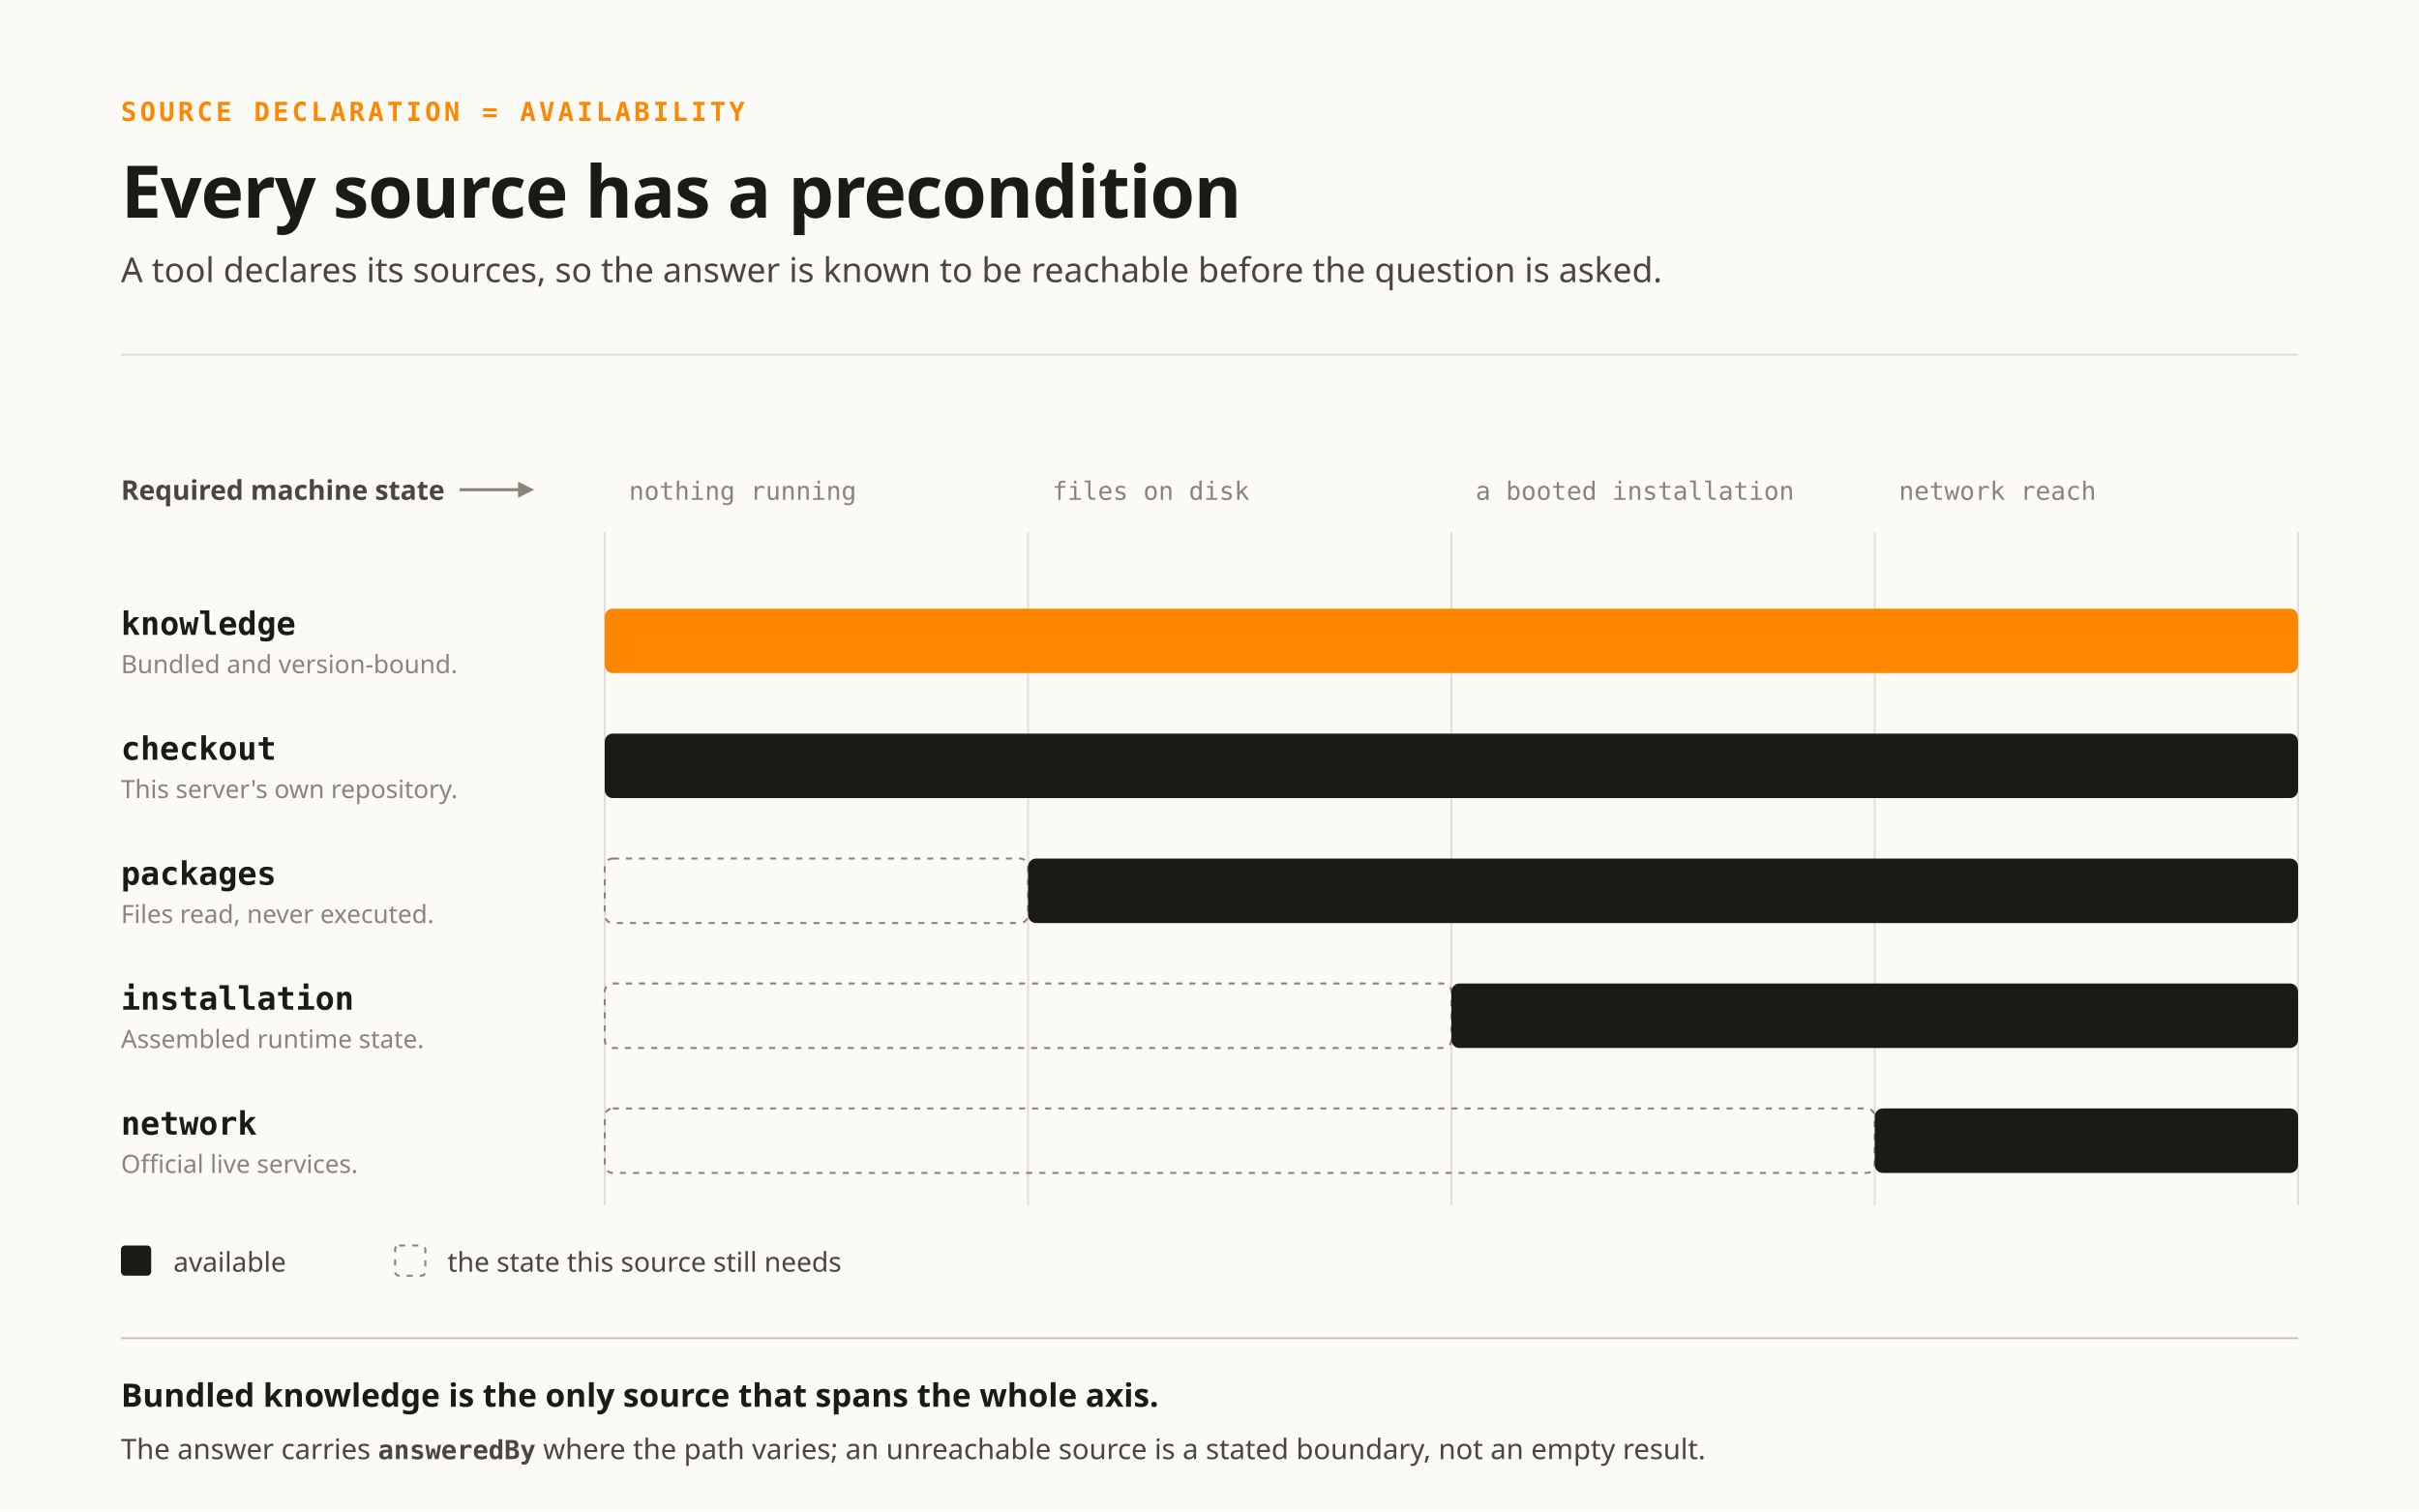
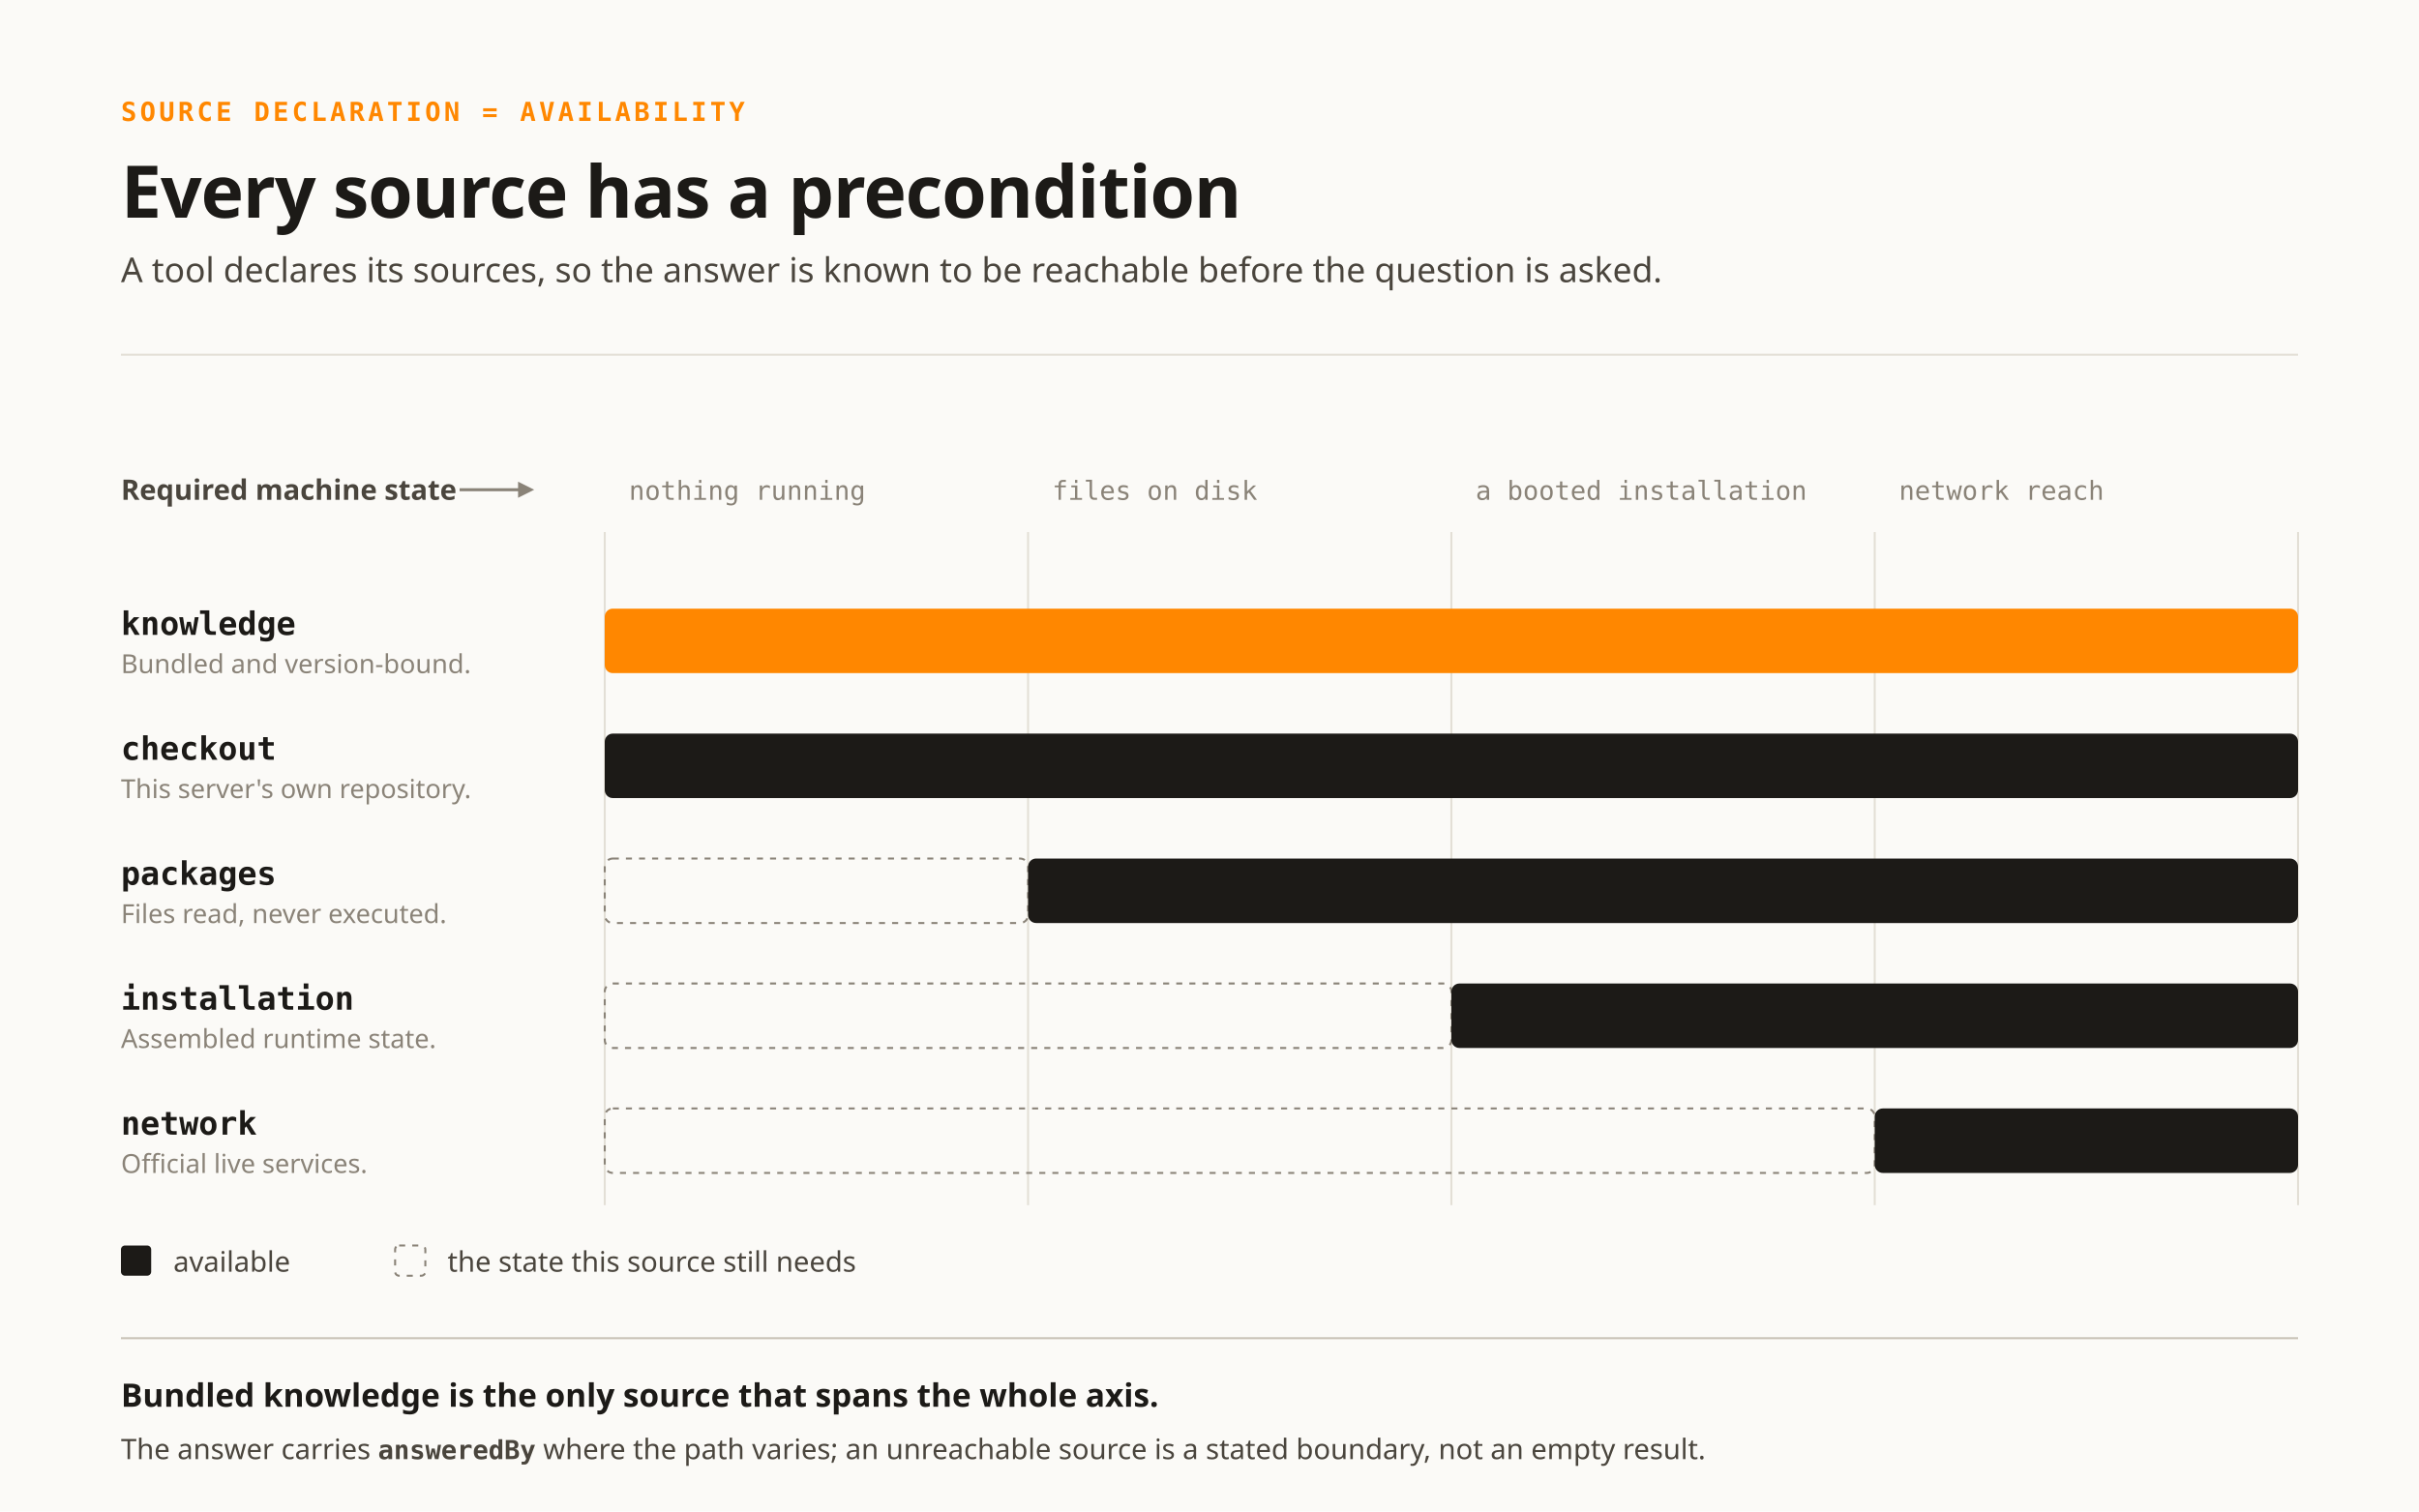
<svg xmlns="http://www.w3.org/2000/svg" width="1200" height="750" viewBox="0 0 1200 750" role="img" aria-labelledby="d-title d-desc">
  <rect width="1200" height="750" fill="#FBFAF7" />
  <text x="60" y="60" fill="#FF8700" font-family="'Source Code Pro',ui-monospace,monospace" font-size="13" font-weight="600" letter-spacing="1.6">SOURCE DECLARATION = AVAILABILITY</text>
  <text x="60" y="108" fill="#1C1A17" font-family="'Source Sans 3',system-ui,sans-serif" font-size="36" font-weight="700" letter-spacing="-0.5">Every source has a precondition</text>
  <text x="60" y="140" fill="#4A453D" font-family="'Source Sans 3',system-ui,sans-serif" font-size="17">A tool declares its sources, so the answer is known to be reachable before the question is asked.</text>
  <line x1="60" y1="176" x2="1140" y2="176" stroke="#E3DFD6" stroke-width="1" />
-   <text x="60" y="248" fill="#4A453D" font-family="'Source Sans 3',system-ui,sans-serif" font-size="13.5" font-weight="600">Required machine state</text>
+   <text x="60" y="248" fill="#4A453D" font-family="'Source Sans 3',system-ui,sans-serif" font-size="14" font-weight="600">Required machine state</text>
  <path d="M228 243 H262" stroke="#8A8378" stroke-width="1.5" fill="none" />
  <path d="M257 239 265 243 257 247Z" fill="#8A8378" />
  <line x1="300" y1="264" x2="300" y2="598" stroke="#E3DFD6" stroke-width="1" />
-   <text x="312" y="248" fill="#8A8378" font-family="'Source Code Pro',ui-monospace,monospace" font-size="12.5">nothing running</text>
+   <text x="312" y="248" fill="#8A8378" font-family="'Source Code Pro',ui-monospace,monospace" font-size="13">nothing running</text>
  <line x1="510" y1="264" x2="510" y2="598" stroke="#E3DFD6" stroke-width="1" />
-   <text x="522" y="248" fill="#8A8378" font-family="'Source Code Pro',ui-monospace,monospace" font-size="12.5">files on disk</text>
+   <text x="522" y="248" fill="#8A8378" font-family="'Source Code Pro',ui-monospace,monospace" font-size="13">files on disk</text>
  <line x1="720" y1="264" x2="720" y2="598" stroke="#E3DFD6" stroke-width="1" />
-   <text x="732" y="248" fill="#8A8378" font-family="'Source Code Pro',ui-monospace,monospace" font-size="12.5">a booted installation</text>
+   <text x="732" y="248" fill="#8A8378" font-family="'Source Code Pro',ui-monospace,monospace" font-size="13">a booted installation</text>
  <line x1="930" y1="264" x2="930" y2="598" stroke="#E3DFD6" stroke-width="1" />
-   <text x="942" y="248" fill="#8A8378" font-family="'Source Code Pro',ui-monospace,monospace" font-size="12.5">network reach</text>
+   <text x="942" y="248" fill="#8A8378" font-family="'Source Code Pro',ui-monospace,monospace" font-size="13">network reach</text>
  <line x1="1140" y1="264" x2="1140" y2="598" stroke="#E3DFD6" stroke-width="1" />
  <text x="60" y="315" fill="#1C1A17" font-family="'Source Code Pro',ui-monospace,monospace" font-size="16" font-weight="600">knowledge</text>
-   <text x="60" y="334" fill="#8A8378" font-family="'Source Sans 3',system-ui,sans-serif" font-size="12.5">Bundled and version-bound.</text>
+   <text x="60" y="334" fill="#8A8378" font-family="'Source Sans 3',system-ui,sans-serif" font-size="13">Bundled and version-bound.</text>
  <rect x="300" y="302" width="840" height="32" rx="4" fill="#FF8700" />
  <text x="60" y="377" fill="#1C1A17" font-family="'Source Code Pro',ui-monospace,monospace" font-size="16" font-weight="600">checkout</text>
-   <text x="60" y="396" fill="#8A8378" font-family="'Source Sans 3',system-ui,sans-serif" font-size="12.5">This server's own repository.</text>
+   <text x="60" y="396" fill="#8A8378" font-family="'Source Sans 3',system-ui,sans-serif" font-size="13">This server's own repository.</text>
  <rect x="300" y="364" width="840" height="32" rx="4" fill="#1C1A17" />
  <text x="60" y="439" fill="#1C1A17" font-family="'Source Code Pro',ui-monospace,monospace" font-size="16" font-weight="600">packages</text>
-   <text x="60" y="458" fill="#8A8378" font-family="'Source Sans 3',system-ui,sans-serif" font-size="12.5">Files read, never executed.</text>
+   <text x="60" y="458" fill="#8A8378" font-family="'Source Sans 3',system-ui,sans-serif" font-size="13">Files read, never executed.</text>
  <rect x="300" y="426" width="210" height="32" rx="4" fill="none" stroke="#8A8378" stroke-width="1" stroke-dasharray="3 3.5" />
  <rect x="510" y="426" width="630" height="32" rx="4" fill="#1C1A17" />
  <text x="60" y="501" fill="#1C1A17" font-family="'Source Code Pro',ui-monospace,monospace" font-size="16" font-weight="600">installation</text>
-   <text x="60" y="520" fill="#8A8378" font-family="'Source Sans 3',system-ui,sans-serif" font-size="12.5">Assembled runtime state.</text>
+   <text x="60" y="520" fill="#8A8378" font-family="'Source Sans 3',system-ui,sans-serif" font-size="13">Assembled runtime state.</text>
  <rect x="300" y="488" width="420" height="32" rx="4" fill="none" stroke="#8A8378" stroke-width="1" stroke-dasharray="3 3.5" />
  <rect x="720" y="488" width="420" height="32" rx="4" fill="#1C1A17" />
  <text x="60" y="563" fill="#1C1A17" font-family="'Source Code Pro',ui-monospace,monospace" font-size="16" font-weight="600">network</text>
-   <text x="60" y="582" fill="#8A8378" font-family="'Source Sans 3',system-ui,sans-serif" font-size="12.5">Official live services.</text>
+   <text x="60" y="582" fill="#8A8378" font-family="'Source Sans 3',system-ui,sans-serif" font-size="13">Official live services.</text>
  <rect x="300" y="550" width="630" height="32" rx="4" fill="none" stroke="#8A8378" stroke-width="1" stroke-dasharray="3 3.5" />
  <rect x="930" y="550" width="210" height="32" rx="4" fill="#1C1A17" />
  <rect x="60" y="618" width="15" height="15" rx="2" fill="#1C1A17" />
-   <text x="86" y="631" fill="#4A453D" font-family="'Source Sans 3',system-ui,sans-serif" font-size="13.5">available</text>
+   <text x="86" y="631" fill="#4A453D" font-family="'Source Sans 3',system-ui,sans-serif" font-size="14">available</text>
  <rect x="196" y="618" width="15" height="15" rx="2" fill="none" stroke="#8A8378" stroke-width="1" stroke-dasharray="3 3.5" />
-   <text x="222" y="631" fill="#4A453D" font-family="'Source Sans 3',system-ui,sans-serif" font-size="13.5">the state this source still needs</text>
+   <text x="222" y="631" fill="#4A453D" font-family="'Source Sans 3',system-ui,sans-serif" font-size="14">the state this source still needs</text>
  <line x1="60" y1="664" x2="1140" y2="664" stroke="#C9C3B7" stroke-width="1" />
  <text x="60" y="698" fill="#1C1A17" font-family="'Source Sans 3',system-ui,sans-serif" font-size="16" font-weight="600">Bundled knowledge is the only source that spans the whole axis.</text>
  <text x="60" y="724" fill="#4A453D" font-family="'Source Sans 3',system-ui,sans-serif" font-size="14">The answer carries <tspan font-family="'Source Code Pro',ui-monospace,monospace" font-size="13" font-weight="600">answeredBy</tspan> where the path varies; an unreachable source is a stated boundary, not an empty result.</text>
</svg>
